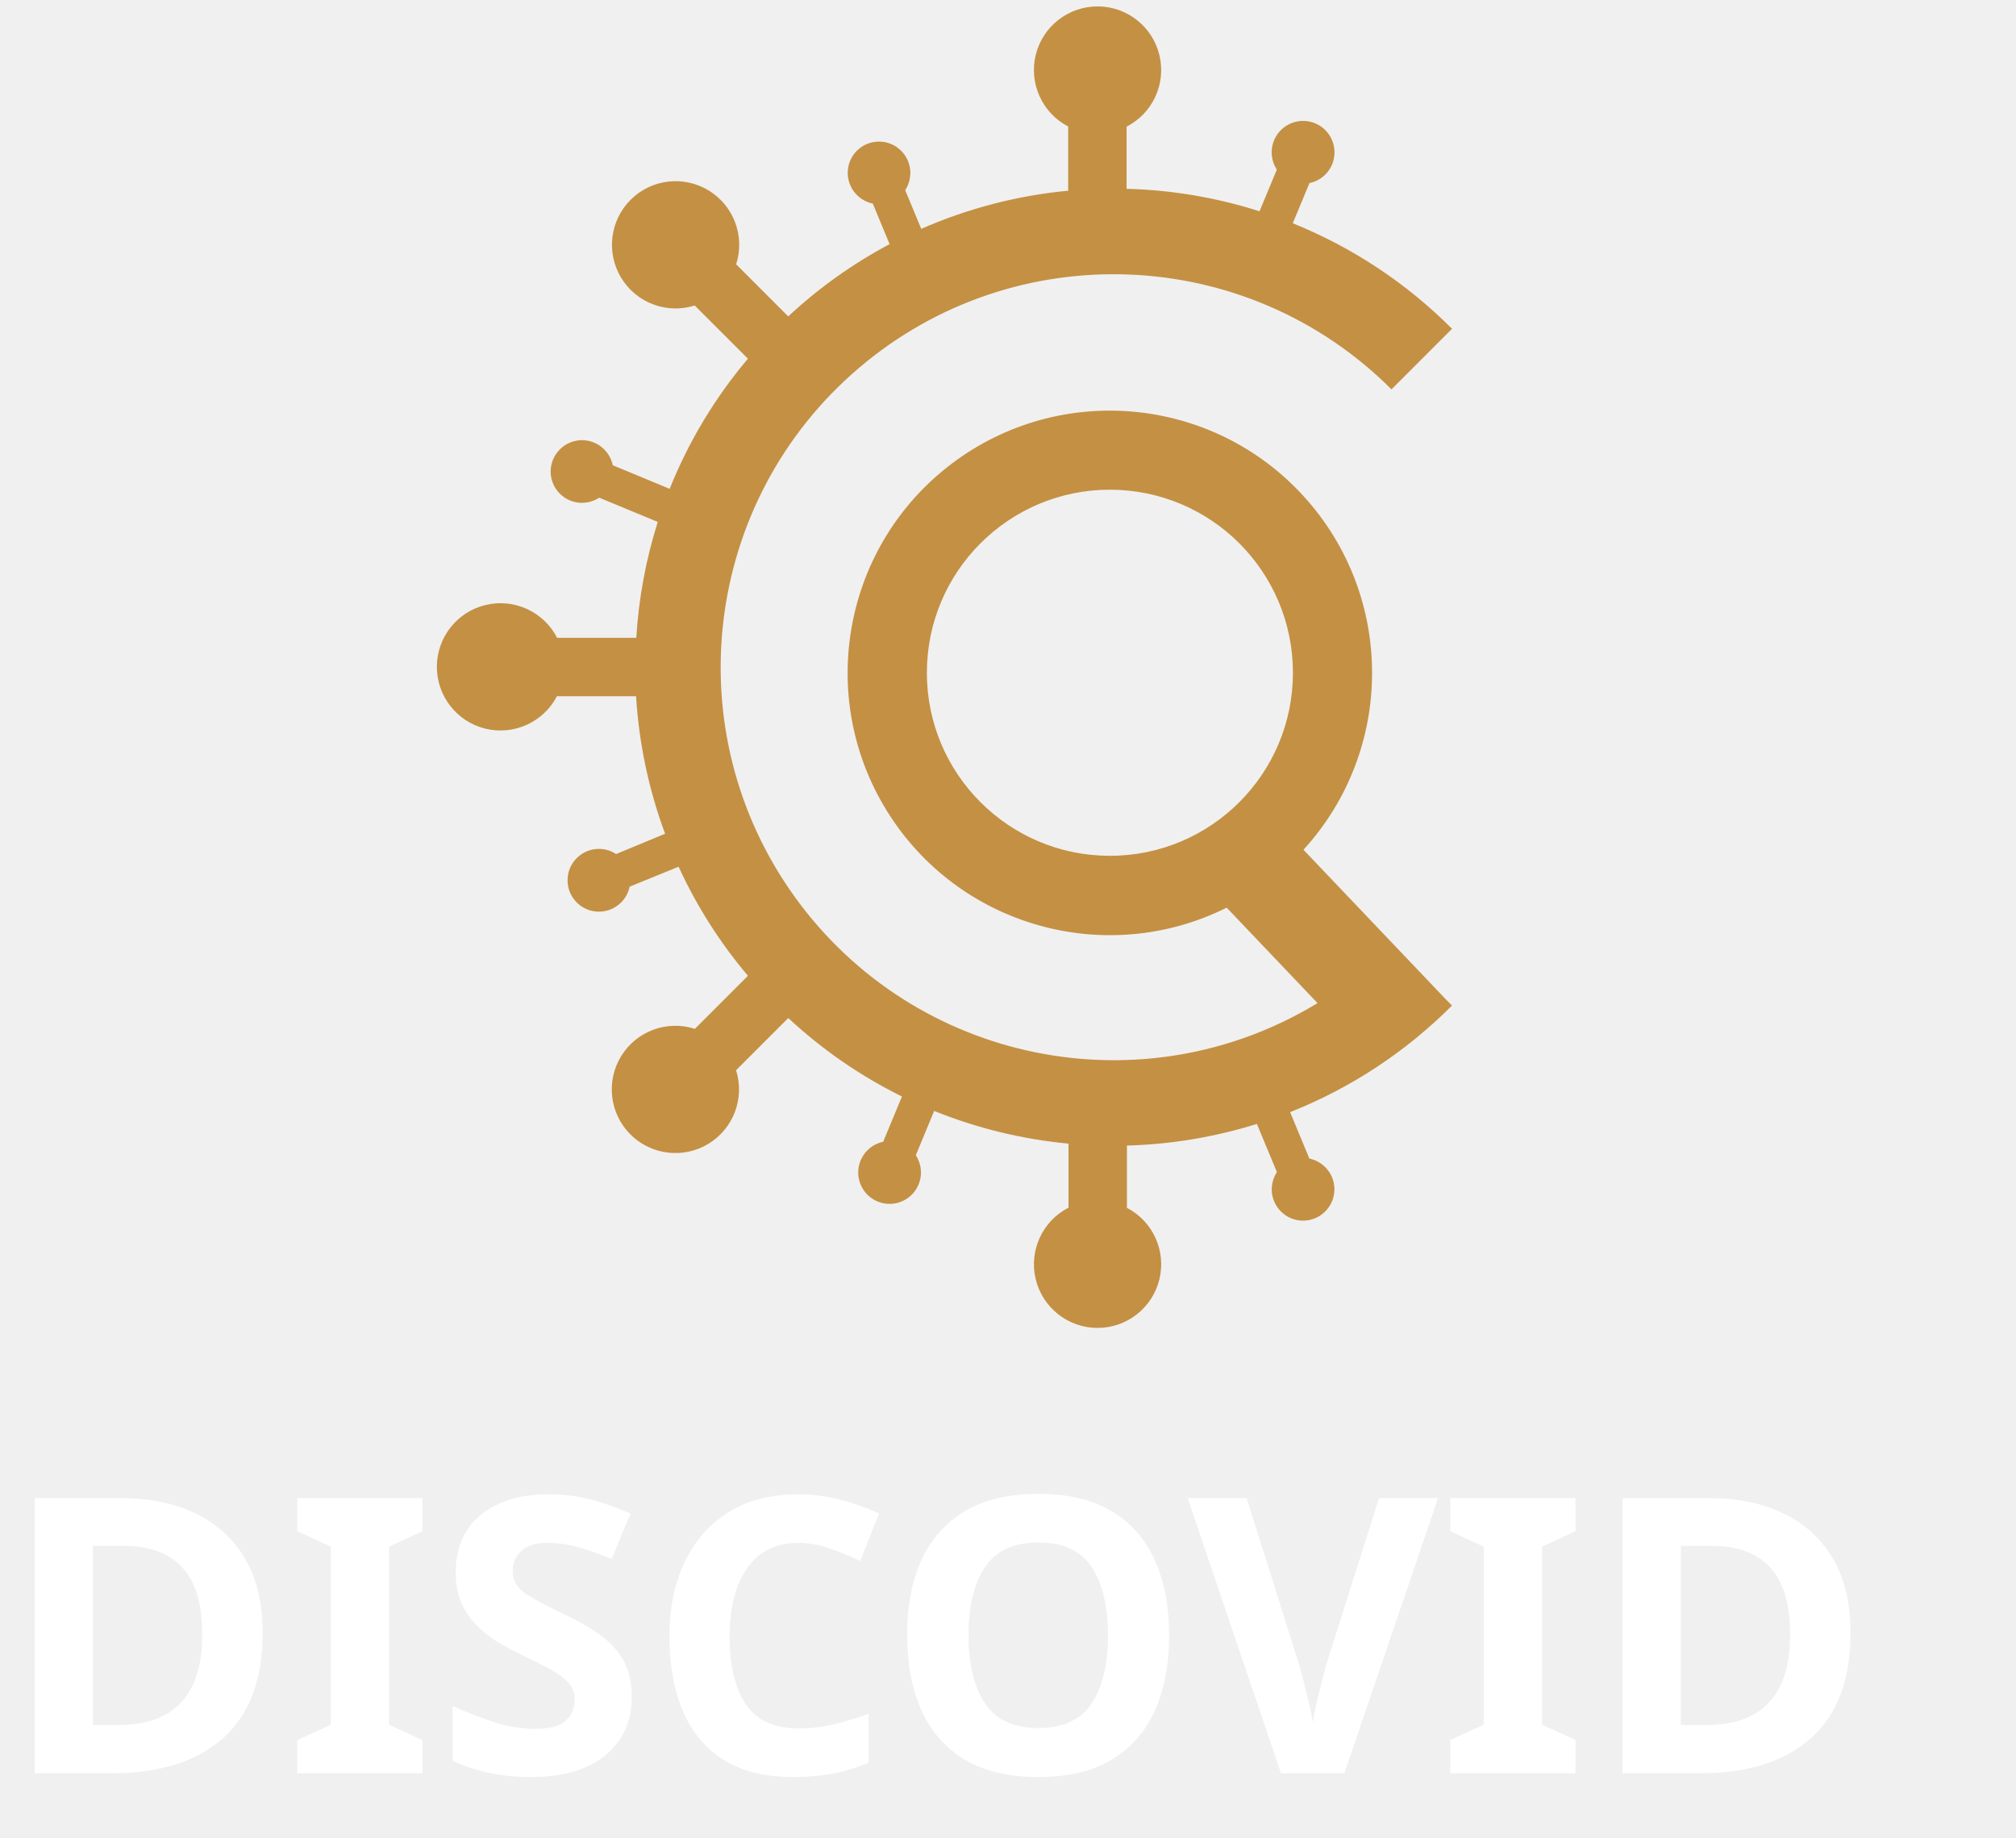
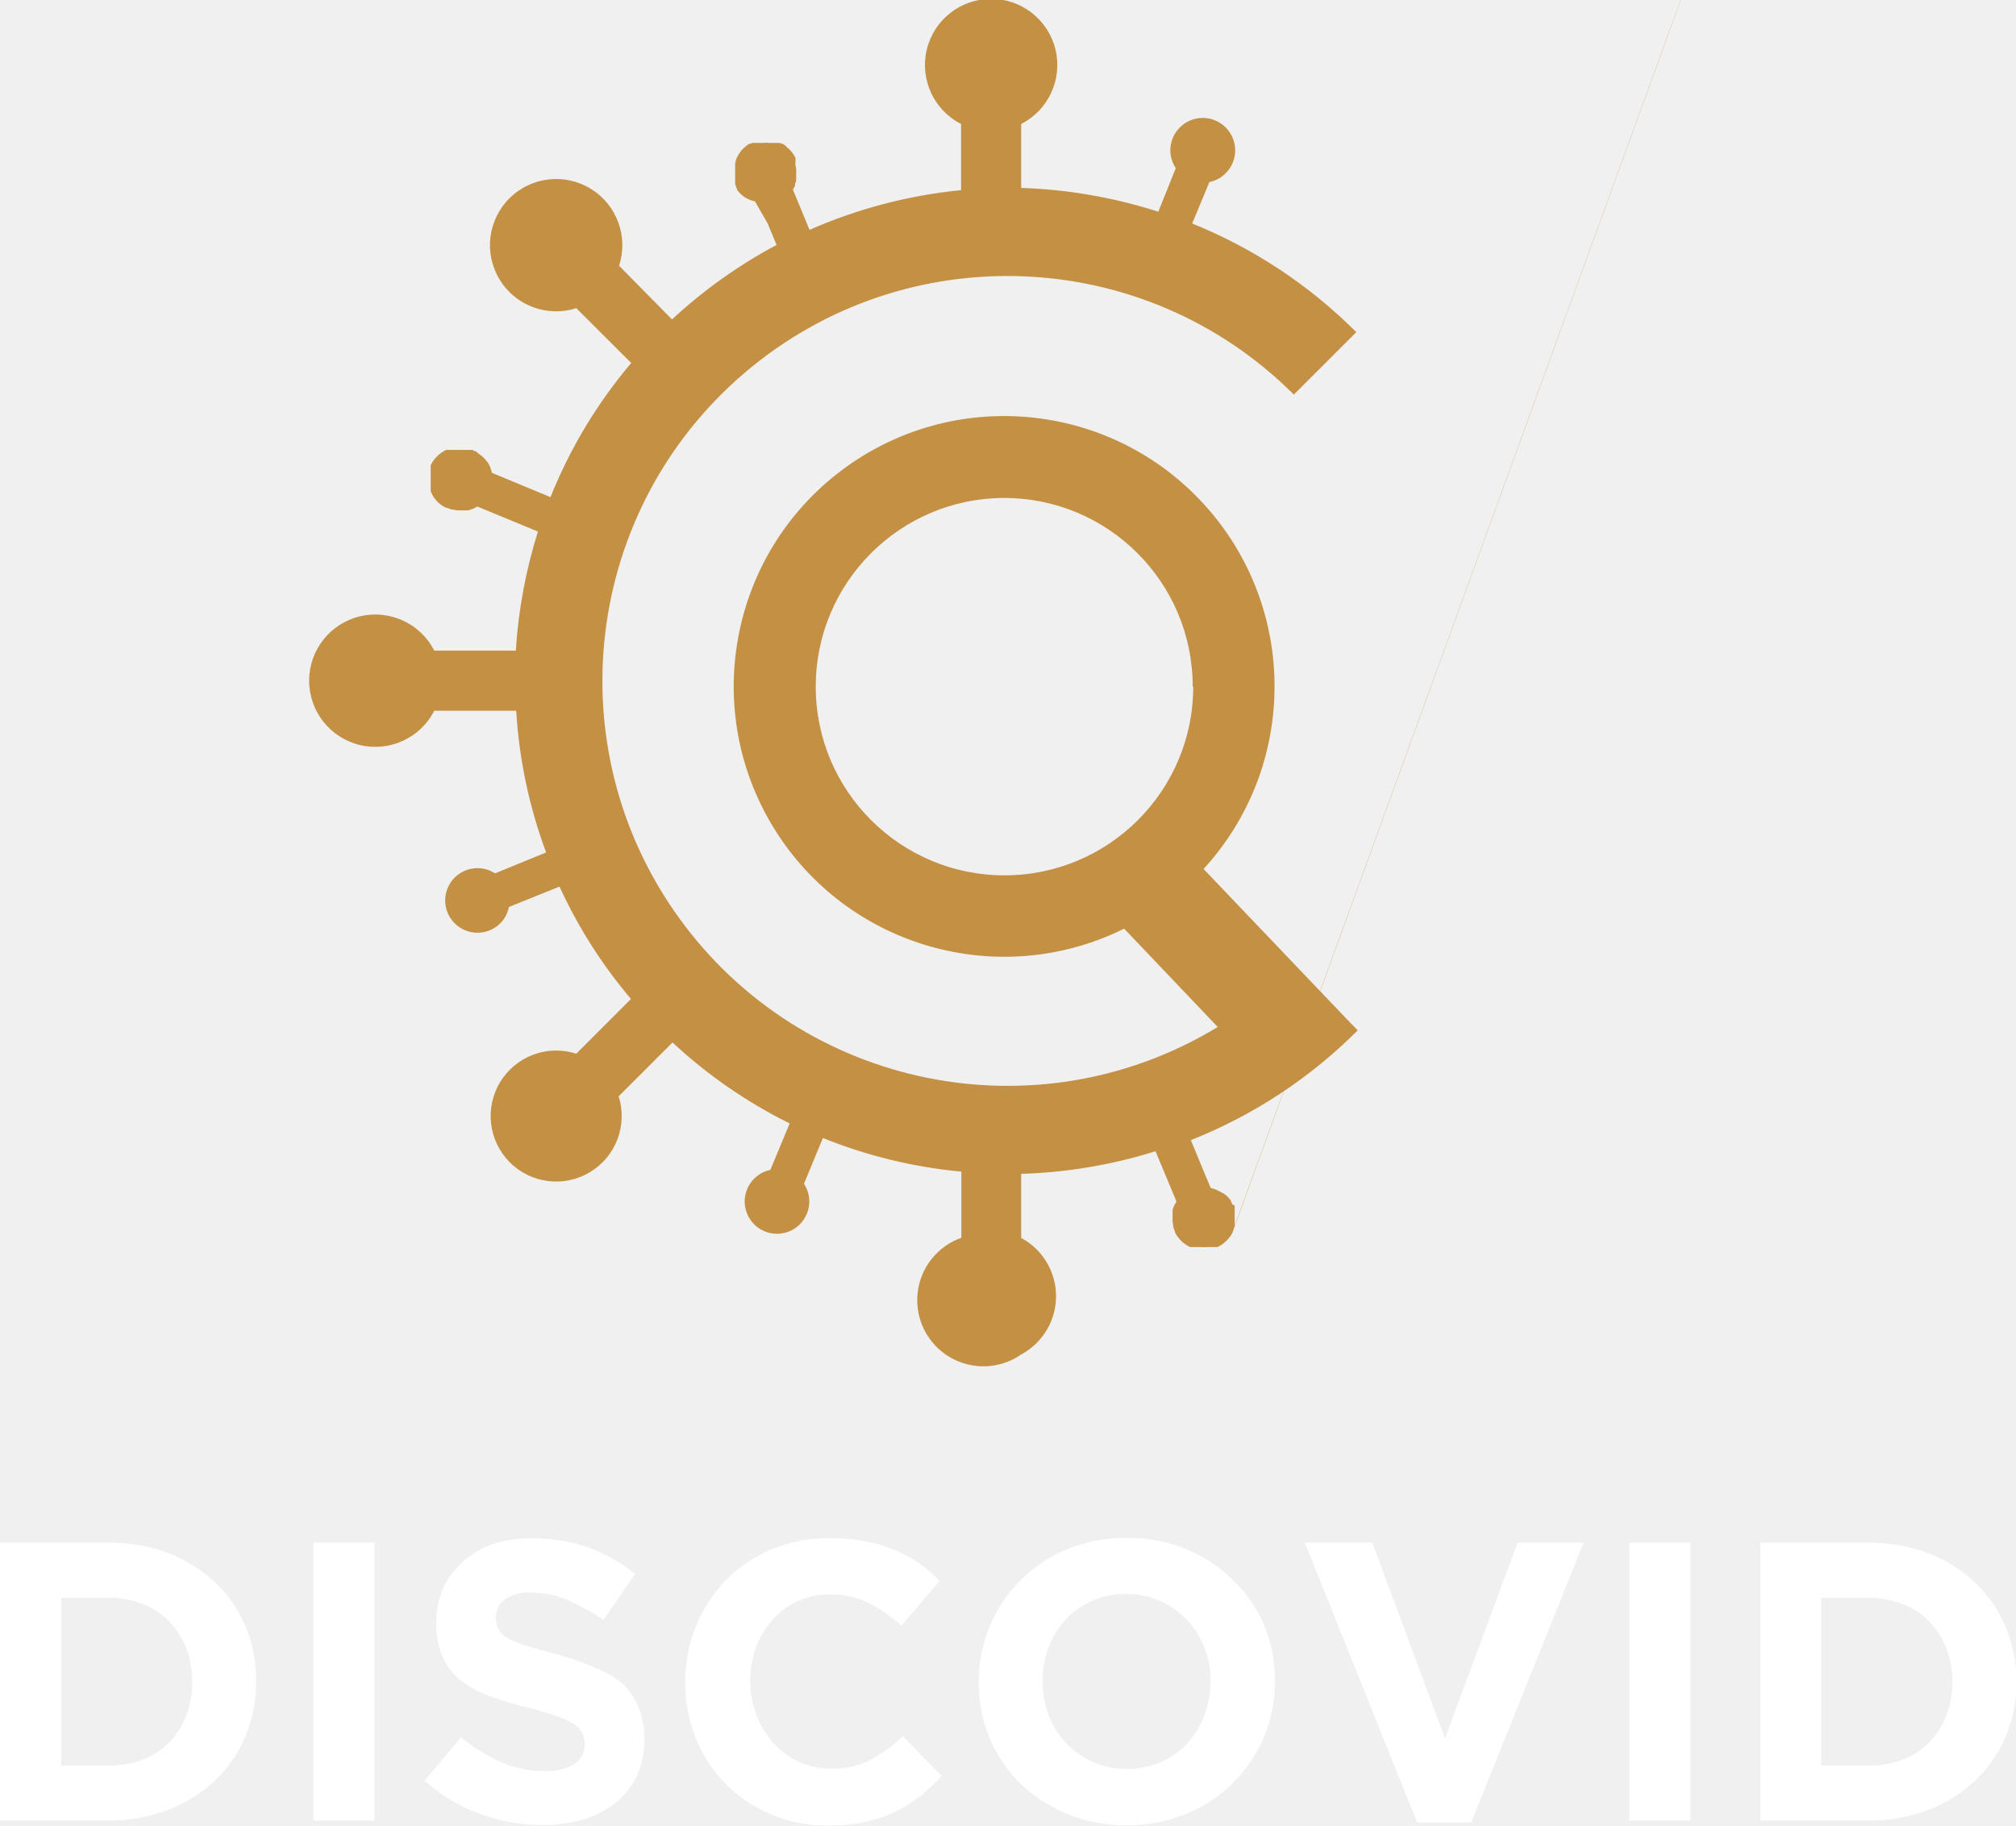
- <svg xmlns="http://www.w3.org/2000/svg" width="157" height="143.076" viewBox="0 0 157 143.076">
-   <g id="Grupo_108" data-name="Grupo 108" transform="translate(-136 -12.924)">
-     <text id="DISCOVID" transform="translate(136 151)" fill="#fff" font-size="30" font-family="Gotham-Bold, Gotham" font-weight="700">
-       <tspan x="0" y="0">DISCOVID</tspan>
-     </text>
-     <g id="Grupo_1" data-name="Grupo 1" transform="translate(170.024 13.424)">
-       <path id="Caminho_2" data-name="Caminho 2" d="M455.207,167.313l0,0-11.073-11.633a20.421,20.421,0,1,0-5.978,4.509l7.074,7.432a30.6,30.6,0,1,1,5.758-47.791l4.717-4.717a37.148,37.148,0,0,0-12.405-8.217l1.3-3.128a2.446,2.446,0,1,0-2.54-1.053l-1.346,3.248a37.359,37.359,0,0,0-10.355-1.751V99.374a4.955,4.955,0,1,0-4.547-.013v5a37.232,37.232,0,0,0-11.445,2.97l-.855-2.063-.391-.944c.014-.022.023-.046.037-.068a2.424,2.424,0,0,0,.144-.267c.021-.046.036-.093.054-.139.029-.075.055-.15.076-.229.013-.049.024-.1.034-.149.015-.077.028-.154.036-.233.006-.053.01-.105.012-.158,0-.032.007-.064.007-.1,0-.076,0-.151-.011-.224,0-.005,0-.011,0-.016a2.438,2.438,0,0,0-.067-.366c-.005-.02-.01-.04-.016-.06a2.451,2.451,0,0,0-.123-.339l-.028-.058a2.475,2.475,0,0,0-.185-.321c-.008-.012-.017-.023-.026-.035a2.45,2.45,0,0,0-.439-.472c-.029-.024-.059-.044-.089-.067s-.068-.052-.1-.076-.071-.044-.107-.065-.065-.04-.1-.058-.073-.036-.11-.053-.07-.034-.106-.049-.073-.027-.11-.04-.076-.029-.116-.041-.074-.019-.111-.028-.08-.021-.121-.03-.086-.013-.129-.019-.071-.012-.107-.016a2.423,2.423,0,0,0-.482,0c-.036,0-.071.01-.107.015s-.087.011-.13.02-.08.019-.12.029-.075.018-.113.029-.077.027-.115.04-.074.025-.11.04-.07.032-.105.049-.075.034-.112.054-.065.038-.1.058-.072.042-.107.065-.069.05-.1.075-.06.043-.089.067c-.061.05-.12.1-.175.158l0,0,0,0q-.083.083-.158.175c-.024.029-.045.06-.067.09s-.052.067-.075.1-.044.072-.066.108-.04.064-.058.1-.036.074-.053.111-.034.07-.049.106-.027.072-.04.109-.029.077-.041.117-.019.074-.029.111-.022.08-.03.121-.013.086-.02.129-.012.071-.015.107q-.012.121-.012.241c0,.077,0,.153.01.228,0,.019.005.037.008.055.007.057.014.114.024.17,0,.023.011.046.016.069.011.051.022.1.037.15.008.027.016.052.025.078.014.045.03.09.047.134.011.028.023.056.035.084s.036.081.056.121.029.057.044.085.044.077.068.115.032.053.05.079c.03.045.063.088.1.131.013.017.025.034.038.05.048.059.1.114.152.168l.011.011c.006.007.014.011.021.018a2.477,2.477,0,0,0,.242.209l.019.015a2.48,2.48,0,0,0,.271.171l.042.024a2.408,2.408,0,0,0,.291.128l.03.011a2.419,2.419,0,0,0,.317.09l.634,1.53.673,1.626a37.186,37.186,0,0,0-7.894,5.627l-4.056-4.056a4.955,4.955,0,1,0-3.225,3.206l4.143,4.142a37.037,37.037,0,0,0-6.095,10.135l-4.43-1.835a2.4,2.4,0,0,0-.091-.317l-.01-.03a2.461,2.461,0,0,0-.129-.291c-.007-.014-.016-.028-.023-.042a2.372,2.372,0,0,0-.171-.271l-.014-.019a2.439,2.439,0,0,0-.209-.243c-.006-.007-.011-.014-.018-.021l-.012-.011c-.053-.053-.109-.1-.168-.152l-.05-.038c-.043-.033-.086-.066-.132-.1-.026-.018-.052-.034-.079-.05s-.076-.046-.115-.068l-.085-.044c-.04-.02-.08-.038-.12-.056l-.084-.035c-.044-.017-.089-.032-.134-.047l-.078-.024c-.049-.014-.1-.026-.15-.037-.023-.005-.046-.011-.069-.016-.056-.011-.113-.018-.17-.024l-.055-.008c-.075-.007-.151-.011-.228-.011s-.161,0-.241.012c-.037,0-.072.011-.108.016s-.086.011-.129.02-.081.019-.121.029-.074.017-.111.029-.078.027-.117.041-.073.025-.109.04-.071.033-.106.05-.075.034-.111.053-.066.039-.1.058-.072.042-.107.065-.069.05-.1.077-.059.042-.088.066a2.45,2.45,0,0,0-.341.341c-.023.028-.044.059-.066.088s-.053.069-.077.1-.043.071-.064.106-.041.065-.059.1-.035.073-.053.11-.034.071-.05.107-.027.072-.04.109-.029.077-.041.117-.019.074-.029.11-.021.08-.029.122-.013.085-.02.128-.012.072-.016.108c-.008.08-.012.16-.012.24h0c0,.08,0,.161.012.241,0,.036.011.072.016.107s.011.086.02.129.019.081.029.121.018.074.029.111.027.078.041.117.025.073.04.109.032.071.049.107.034.074.053.11.039.066.059.1.041.072.064.106.051.07.077.1.042.059.065.088a2.464,2.464,0,0,0,.472.438l.034.026a2.491,2.491,0,0,0,.322.185l.058.028a2.461,2.461,0,0,0,.339.124l.06.015a2.379,2.379,0,0,0,.365.066h.015c.074.007.148.011.224.011.033,0,.065-.006.1-.007.053,0,.106-.006.159-.012.079-.008.157-.021.233-.036.05-.01.1-.021.149-.034.078-.021.154-.048.229-.077.047-.018.094-.033.14-.054a2.47,2.47,0,0,0,.266-.144c.022-.013.047-.023.069-.037l4.554,1.887a37.36,37.36,0,0,0-1.672,9.023H386.01a4.955,4.955,0,1,0-.013,4.547h6.163a37.3,37.3,0,0,0,2.26,10.71l-3.815,1.58a2.443,2.443,0,1,0,1.054,2.54L395.472,157a37.055,37.055,0,0,0,5.4,8.493l-4.131,4.132a4.955,4.955,0,1,0,3.206,3.224l4.066-4.066a37.153,37.153,0,0,0,8.851,6.111l-1.461,3.526a2.443,2.443,0,1,0,2.541,1.05l1.43-3.453a37.251,37.251,0,0,0,10.464,2.546v4.986a4.955,4.955,0,1,0,4.547.013v-4.848a37.374,37.374,0,0,0,10.121-1.686l1.1,2.645.457,1.1c-.014.022-.023.046-.037.068a2.471,2.471,0,0,0-.144.267c-.021.046-.036.093-.054.139-.029.075-.055.151-.077.229-.013.049-.024.1-.034.149a2.352,2.352,0,0,0-.037.234c-.005.053-.009.1-.012.158,0,.033-.007.064-.007.1,0,.076,0,.15.011.224,0,.005,0,.01,0,.015a2.453,2.453,0,0,0,.067.365c.005.02.01.04.016.06a2.421,2.421,0,0,0,.123.339c.009.02.018.039.028.058a2.4,2.4,0,0,0,.185.321l.026.035a2.459,2.459,0,0,0,.439.472c.028.023.058.043.087.065s.069.053.1.077.071.043.106.064.065.04.1.059.074.036.111.053.07.035.106.049.073.027.109.04.077.029.117.041.074.019.111.029.08.021.121.03.086.013.129.02.071.012.108.016a2.5,2.5,0,0,0,.482,0c.037,0,.072-.01.108-.016s.086-.011.129-.02.081-.019.121-.03.074-.018.111-.029.078-.027.117-.041.073-.025.109-.04.072-.032.107-.049.074-.034.11-.053.066-.039.1-.059.071-.041.106-.064.07-.051.1-.077.059-.043.088-.066a2.445,2.445,0,0,0,.341-.341c.024-.029.044-.059.066-.088s.052-.068.076-.1.044-.071.065-.107.041-.064.059-.1.035-.074.053-.111.034-.07.049-.106.027-.073.04-.109.029-.077.041-.116.019-.074.029-.111.021-.08.029-.121.013-.086.019-.129.012-.071.016-.107a2.367,2.367,0,0,0,.012-.241c0-.077,0-.153-.011-.228,0-.019-.005-.037-.007-.055-.007-.057-.014-.114-.025-.17,0-.023-.01-.046-.015-.069-.011-.051-.023-.1-.037-.15-.008-.026-.016-.052-.025-.078q-.021-.068-.047-.134c-.011-.028-.023-.056-.035-.084s-.036-.081-.056-.12-.029-.057-.044-.086-.044-.077-.068-.114-.032-.053-.05-.079c-.031-.045-.063-.089-.1-.132-.013-.016-.025-.034-.038-.05-.048-.059-.1-.114-.151-.168l-.011-.011-.021-.018a2.458,2.458,0,0,0-.243-.209l-.018-.015a2.479,2.479,0,0,0-.271-.171l-.042-.023a2.378,2.378,0,0,0-.291-.129l-.029-.01a2.426,2.426,0,0,0-.317-.091l-.634-1.53-.863-2.083a37.141,37.141,0,0,0,12.606-8.3Zm-26.148-11.162A14.254,14.254,0,1,1,443.314,141.9,14.255,14.255,0,0,1,429.059,156.151Z" transform="translate(-376.648 -90.011)" fill="#c49043" stroke="rgba(0,0,0,0)" stroke-width="1" />
+ <svg xmlns="http://www.w3.org/2000/svg" viewBox="0 0 152.31 137.94">
+   <defs>
+     <style>.cls-1{fill:none;}.cls-2{fill:#fff;}.cls-3{fill:#c49043;}</style>
+   </defs>
+   <g id="Camada_2" data-name="Camada 2">
+     <g id="Camada_1-2" data-name="Camada 1">
+       <path class="cls-1" d="M89.65,122.43a6.34,6.34,0,0,0-2-1.43,6.15,6.15,0,0,0-2.55-.52,6.31,6.31,0,0,0-2.57.51,5.87,5.87,0,0,0-2,1.41,6.62,6.62,0,0,0-1.29,2.08,6.9,6.9,0,0,0-.46,2.54v.06a7,7,0,0,0,.46,2.55,6.3,6.3,0,0,0,3.33,3.52,6.15,6.15,0,0,0,2.57.53,6.31,6.31,0,0,0,2.55-.51,5.81,5.81,0,0,0,2-1.41A6.67,6.67,0,0,0,91,129.67a6.85,6.85,0,0,0,.47-2.53v-.06a7,7,0,0,0-.47-2.55A6.34,6.34,0,0,0,89.65,122.43Z" />
+       <path class="cls-1" d="M12.77,122.52a5.84,5.84,0,0,0-2-1.31,6.93,6.93,0,0,0-2.58-.46H4.62v12.66H8.19a7.13,7.13,0,0,0,2.58-.45,5.65,5.65,0,0,0,2-1.29,6.4,6.4,0,0,0,1.29-2,6.89,6.89,0,0,0,.46-2.55v-.06a7,7,0,0,0-.46-2.55A6.31,6.31,0,0,0,12.77,122.52Z" />
+       <path class="cls-1" d="M75.86,37.63A14.26,14.26,0,1,0,90.11,51.89h0A14.26,14.26,0,0,0,75.86,37.63Z" />
+       <path class="cls-1" d="M145.72,122.52a5.7,5.7,0,0,0-2-1.31,6.93,6.93,0,0,0-2.58-.46h-3.57v12.66h3.57a7.13,7.13,0,0,0,2.58-.45,5.52,5.52,0,0,0,2-1.29,6.06,6.06,0,0,0,1.29-2,6.7,6.7,0,0,0,.47-2.55v-.06a6.84,6.84,0,0,0-.47-2.55A6,6,0,0,0,145.72,122.52Z" />
+       <path class="cls-2" d="M16.25,119.58a10.88,10.88,0,0,0-3.54-2.21,12.48,12.48,0,0,0-4.52-.79H0v21H8.19a12.27,12.27,0,0,0,4.52-.81,11.07,11.07,0,0,0,3.54-2.22,9.91,9.91,0,0,0,2.29-3.33,10.54,10.54,0,0,0,.81-4.14V127a10.46,10.46,0,0,0-.81-4.13A9.93,9.93,0,0,0,16.25,119.58Zm-1.73,7.56a6.89,6.89,0,0,1-.46,2.55,6.4,6.4,0,0,1-1.29,2,5.65,5.65,0,0,1-2,1.29,7.13,7.13,0,0,1-2.58.45H4.62V120.75H8.19a6.93,6.93,0,0,1,2.58.46,5.84,5.84,0,0,1,2,1.31,6.31,6.31,0,0,1,1.29,2,7,7,0,0,1,.46,2.55Z" />
+       <rect class="cls-2" x="23.67" y="116.58" width="4.62" height="21" />
+       <path class="cls-2" d="M47,127.21A7.81,7.81,0,0,0,44.88,126,21.48,21.48,0,0,0,42,125c-.9-.24-1.65-.45-2.24-.63a6.69,6.69,0,0,1-1.4-.57,1.65,1.65,0,0,1-.9-1.56v-.06a1.63,1.63,0,0,1,.67-1.31,3.28,3.28,0,0,1,2-.52,7,7,0,0,1,2.7.55,15.25,15.25,0,0,1,2.76,1.52l2.4-3.48a12.33,12.33,0,0,0-3.56-2,12.53,12.53,0,0,0-4.24-.69,9.24,9.24,0,0,0-3,.45A6.8,6.8,0,0,0,35,118a5.85,5.85,0,0,0-1.5,2,6.08,6.08,0,0,0-.54,2.6v.06a6.1,6.1,0,0,0,.5,2.61A4.76,4.76,0,0,0,34.83,127a8.34,8.34,0,0,0,2.2,1.19,26.35,26.35,0,0,0,2.89.87c.88.22,1.6.43,2.15.63a6.6,6.6,0,0,1,1.29.6A1.66,1.66,0,0,1,44,131a1.85,1.85,0,0,1,.17.8v.06a1.66,1.66,0,0,1-.79,1.45,4.08,4.08,0,0,1-2.24.53,7.93,7.93,0,0,1-3.32-.69,13.68,13.68,0,0,1-3-1.86l-2.73,3.27a12.45,12.45,0,0,0,4.2,2.53,13.91,13.91,0,0,0,4.71.83,10.55,10.55,0,0,0,3.12-.44,7.09,7.09,0,0,0,2.41-1.26,5.57,5.57,0,0,0,1.58-2,6.44,6.44,0,0,0,.57-2.77v-.06a5.86,5.86,0,0,0-.44-2.37A4.82,4.82,0,0,0,47,127.21Z" />
+       <path class="cls-2" d="M65.77,133a6.41,6.41,0,0,1-3,.66,5.82,5.82,0,0,1-4.4-2,6.67,6.67,0,0,1-1.24-2.1,7.2,7.2,0,0,1-.45-2.55V127a7.11,7.11,0,0,1,.45-2.54,6.55,6.55,0,0,1,1.26-2.08A5.77,5.77,0,0,1,60.28,121a5.87,5.87,0,0,1,2.45-.51,6.36,6.36,0,0,1,2.86.63,11.14,11.14,0,0,1,2.51,1.74L71,119.46a12.37,12.37,0,0,0-1.56-1.32,9.56,9.56,0,0,0-1.83-1,11.25,11.25,0,0,0-2.21-.66,13.83,13.83,0,0,0-2.68-.24,11.23,11.23,0,0,0-4.44.85,10.43,10.43,0,0,0-3.45,2.34,10.84,10.84,0,0,0-2.25,3.45,11,11,0,0,0-.81,4.22v.06a11.06,11.06,0,0,0,.81,4.23,10.43,10.43,0,0,0,2.25,3.43,10.56,10.56,0,0,0,3.42,2.3,10.87,10.87,0,0,0,4.29.84,13.63,13.63,0,0,0,2.76-.26,9.83,9.83,0,0,0,2.26-.75,10,10,0,0,0,1.91-1.18,15.23,15.23,0,0,0,1.68-1.56l-2.94-3A11.85,11.85,0,0,1,65.77,133Z" />
+       <path class="cls-2" d="M93.13,119.38a11.09,11.09,0,0,0-3.52-2.31,11.45,11.45,0,0,0-4.47-.85,11.58,11.58,0,0,0-4.49.85,10.71,10.71,0,0,0-5.86,5.79,10.63,10.63,0,0,0-.84,4.22v.06a10.75,10.75,0,0,0,.82,4.21,10.33,10.33,0,0,0,2.31,3.42,11.14,11.14,0,0,0,3.53,2.31,12.07,12.07,0,0,0,9,0,10.77,10.77,0,0,0,5.87-5.79,10.59,10.59,0,0,0,.84-4.21V127a10.8,10.8,0,0,0-.83-4.22A10.33,10.33,0,0,0,93.13,119.38Zm-1.69,7.76a6.85,6.85,0,0,1-.47,2.53,6.67,6.67,0,0,1-1.29,2.09,5.81,5.81,0,0,1-2,1.41,6.31,6.31,0,0,1-2.55.51,6.15,6.15,0,0,1-2.57-.53,6.3,6.3,0,0,1-3.33-3.52,7,7,0,0,1-.46-2.55V127a6.9,6.9,0,0,1,.46-2.54,6.62,6.62,0,0,1,1.29-2.08,5.87,5.87,0,0,1,2-1.41,6.31,6.31,0,0,1,2.57-.51,6.15,6.15,0,0,1,2.55.52A6.34,6.34,0,0,1,91,124.53a7,7,0,0,1,.47,2.55Z" />
+       <polygon class="cls-2" points="109.17 131.37 103.68 116.58 98.58 116.58 107.07 137.73 111.15 137.73 119.64 116.58 114.66 116.58 109.17 131.37" />
+       <rect class="cls-2" x="123.09" y="116.58" width="4.62" height="21" />
+       <path class="cls-2" d="M151.5,122.89a9.81,9.81,0,0,0-2.3-3.31,10.67,10.67,0,0,0-3.54-2.21,12.39,12.39,0,0,0-4.51-.79H133v21h8.19a12.18,12.18,0,0,0,4.51-.81,10.86,10.86,0,0,0,3.54-2.22,9.79,9.79,0,0,0,2.3-3.33,10.54,10.54,0,0,0,.81-4.14V127A10.46,10.46,0,0,0,151.5,122.89Zm-4,4.25a6.7,6.7,0,0,1-.47,2.55,6.06,6.06,0,0,1-1.29,2,5.52,5.52,0,0,1-2,1.29,7.13,7.13,0,0,1-2.58.45h-3.57V120.75h3.57a6.93,6.93,0,0,1,2.58.46,5.7,5.7,0,0,1,2,1.31,6,6,0,0,1,1.29,2,6.84,6.84,0,0,1,.47,2.55Z" />
+       <path class="cls-3" d="M77.15,102.36a5,5,0,0,0,0-8.81V88.71A37.75,37.75,0,0,0,87.3,87l1.1,2.64.46,1.1,0,.07c0,.09-.1.18-.14.27l-.06.14a1.55,1.55,0,0,0-.07.23.83.83,0,0,0,0,.15,1.6,1.6,0,0,0,0,.23c0,.05,0,.1,0,.16v.1a1.62,1.62,0,0,0,0,.22v0a2.25,2.25,0,0,0,.06.36s0,0,0,.06a2,2,0,0,0,.12.34l0,.06a2.07,2.07,0,0,0,.19.32l0,0a2.79,2.79,0,0,0,.44.47l.09.06.1.08.1.06.1.06.11.06.11,0,.11,0,.12,0,.11,0a.42.42,0,0,0,.12,0l.13,0,.11,0a1.93,1.93,0,0,0,.48,0l.11,0,.13,0a.27.27,0,0,0,.12,0l.11,0,.11,0,.11,0,.11,0,.11-.06.1-.06.11-.06.1-.08.08-.06a2.73,2.73,0,0,0,.34-.34l.07-.09.08-.1.06-.11.06-.1a1139937929904,1139937929904,0,0,1,.1-.22,1695557770344.16,1695557770344.16,0,0,1,.08-.22.61.61,0,0,0,0-.11l0-.12s0-.09,0-.13,0-.07,0-.11a1.93,1.93,0,0,0,0-.24,1.77,1.77,0,0,0,0-.23.43.43,0,0,0,0,0c0-.06,0-.12,0-.17a.14.14,0,0,0,0-.07.83.83,0,0,0,0-.15.24.24,0,0,0,0-.08.5.5,0,0,0,0-.13l0-.09L93.08,91l0-.08L93,90.82l0-.08a1.13,1.13,0,0,0-.1-.13l0,0-.15-.17h0l0,0-.24-.21h0L92.07,90l0,0a1.51,1.51,0,0,0-.29-.13h0a1.81,1.81,0,0,0-.31-.09l-.64-1.53-.86-2.09a37.06,37.06,0,0,0,12.61-8.3l-.5-.5L90.93,65.67a20.43,20.43,0,1,0-6,4.51L92,77.61a30.6,30.6,0,1,1,5.75-47.79l4.72-4.72a37.24,37.24,0,0,0-12.4-8.21l1.3-3.13a2.45,2.45,0,1,0-2.9-1.9,2.66,2.66,0,0,0,.36.85L87.51,16A37.93,37.93,0,0,0,77.15,14.2V9.37a5,5,0,1,0-4.54,0v5a37.5,37.5,0,0,0-11.45,3l-.85-2.06-.39-.94,0-.07c.06-.09.1-.18.15-.27l0-.14a1.55,1.55,0,0,0,.08-.23l0-.15a1.57,1.57,0,0,0,0-.23c0-.05,0-.1,0-.16s0-.06,0-.1a.82.82,0,0,0,0-.22v0a2.25,2.25,0,0,0-.06-.36s0,0,0-.06A2,2,0,0,0,60.1,12l0-.06a2,2,0,0,0-.18-.32l0,0a2.43,2.43,0,0,0-.44-.47L59.33,11l-.1-.07a.41.41,0,0,0-.11-.07l-.09,0-.11-.06-.11,0-.11,0-.12,0-.11,0-.12,0h-.13l-.1,0a2,2,0,0,0-.49,0h-.1l-.13,0-.12,0-.12,0-.11,0-.11,0-.11,0-.11.06-.1,0-.11.07-.1.07-.08.07a1.37,1.37,0,0,0-.18.16,1.29,1.29,0,0,0-.16.17l-.06.09-.08.1a.41.41,0,0,1-.07.11l-.05.1-.06.11a.54.54,0,0,1-.05.11,21315583398546.43,21315583398546.43,0,0,1-.08.22l0,.12,0,.12a.69.69,0,0,1,0,.13s0,.07,0,.1a1.93,1.93,0,0,0,0,.24,1.69,1.69,0,0,0,0,.23.13.13,0,0,0,0,.06,1.11,1.11,0,0,0,0,.17.25.25,0,0,0,0,.07l0,.15,0,.07s0,.09,0,.14a.3.3,0,0,1,0,.08,1.33,1.33,0,0,0,.06.12.79.79,0,0,0,0,.09.49.49,0,0,0,.07.11.28.28,0,0,0,0,.08.64.64,0,0,0,.1.13.1.1,0,0,0,0,0,1.22,1.22,0,0,0,.15.17h0l0,0,.24.21h0a2,2,0,0,0,.27.17l0,0,.29.13h0l.32.09L58,16.89l.67,1.62a37.58,37.58,0,0,0-7.9,5.63l-4-4.06a5,5,0,1,0-3.23,3.21l4.15,4.14a36.87,36.87,0,0,0-6.1,10.14l-4.43-1.84a1.58,1.58,0,0,0-.09-.31v0c0-.1-.08-.2-.13-.3l0,0c0-.09-.11-.18-.17-.27l0,0a2.25,2.25,0,0,0-.21-.24s0,0,0,0h0c-.05-.06-.11-.1-.16-.15l0,0-.14-.1L36,34.15l-.11-.07-.08,0L35.72,34l-.09,0-.13,0-.08,0-.15,0-.07,0-.17,0h-.52l-.11,0-.13,0-.12,0-.11,0-.12,0-.11,0-.1,0-.12.06-.1.06-.1.06a.39.39,0,0,0-.1.08l-.09.06a2.73,2.73,0,0,0-.34.34l-.07.09-.08.1-.06.11-.06.1a1.17,1.17,0,0,0-.05.11l0,.11a.42.42,0,0,0,0,.1l0,.12,0,.11,0,.12s0,.09,0,.13,0,.07,0,.11,0,.16,0,.24a1.93,1.93,0,0,0,0,.24s0,.07,0,.11,0,.08,0,.13l0,.12,0,.11a.56.56,0,0,0,0,.12.42.42,0,0,0,0,.1,2279875859806,2279875859806,0,0,0,.1.22l.06.1.06.11.08.1.07.09a2.15,2.15,0,0,0,.47.43l0,0a2,2,0,0,0,.32.18l.06,0,.34.13h.06l.37.07H35l.24,0,.15,0,.22-.08.15-.05a1.35,1.35,0,0,0,.26-.15l.07,0,4.55,1.88a38,38,0,0,0-1.67,9H32.81a5,5,0,1,0,0,4.54H39a37,37,0,0,0,2.26,10.71L37.4,66a2.44,2.44,0,1,0,.71,3.39,2.61,2.61,0,0,0,.34-.85L42.27,67a36.81,36.81,0,0,0,5.4,8.49l-4.13,4.14a4.95,4.95,0,1,0,3.2,3.22l4.07-4.07a37.2,37.2,0,0,0,8.85,6.12L58.2,88.41a2.44,2.44,0,1,0,2.89,1.89,2.38,2.38,0,0,0-.35-.84L62.17,86a37.05,37.05,0,0,0,10.46,2.54v5a5,5,0,1,0,4.52,8.82Zm13-50.47A14.26,14.26,0,1,1,75.86,37.63,14.25,14.25,0,0,1,90.11,51.89Z" />
    </g>
  </g>
</svg>
